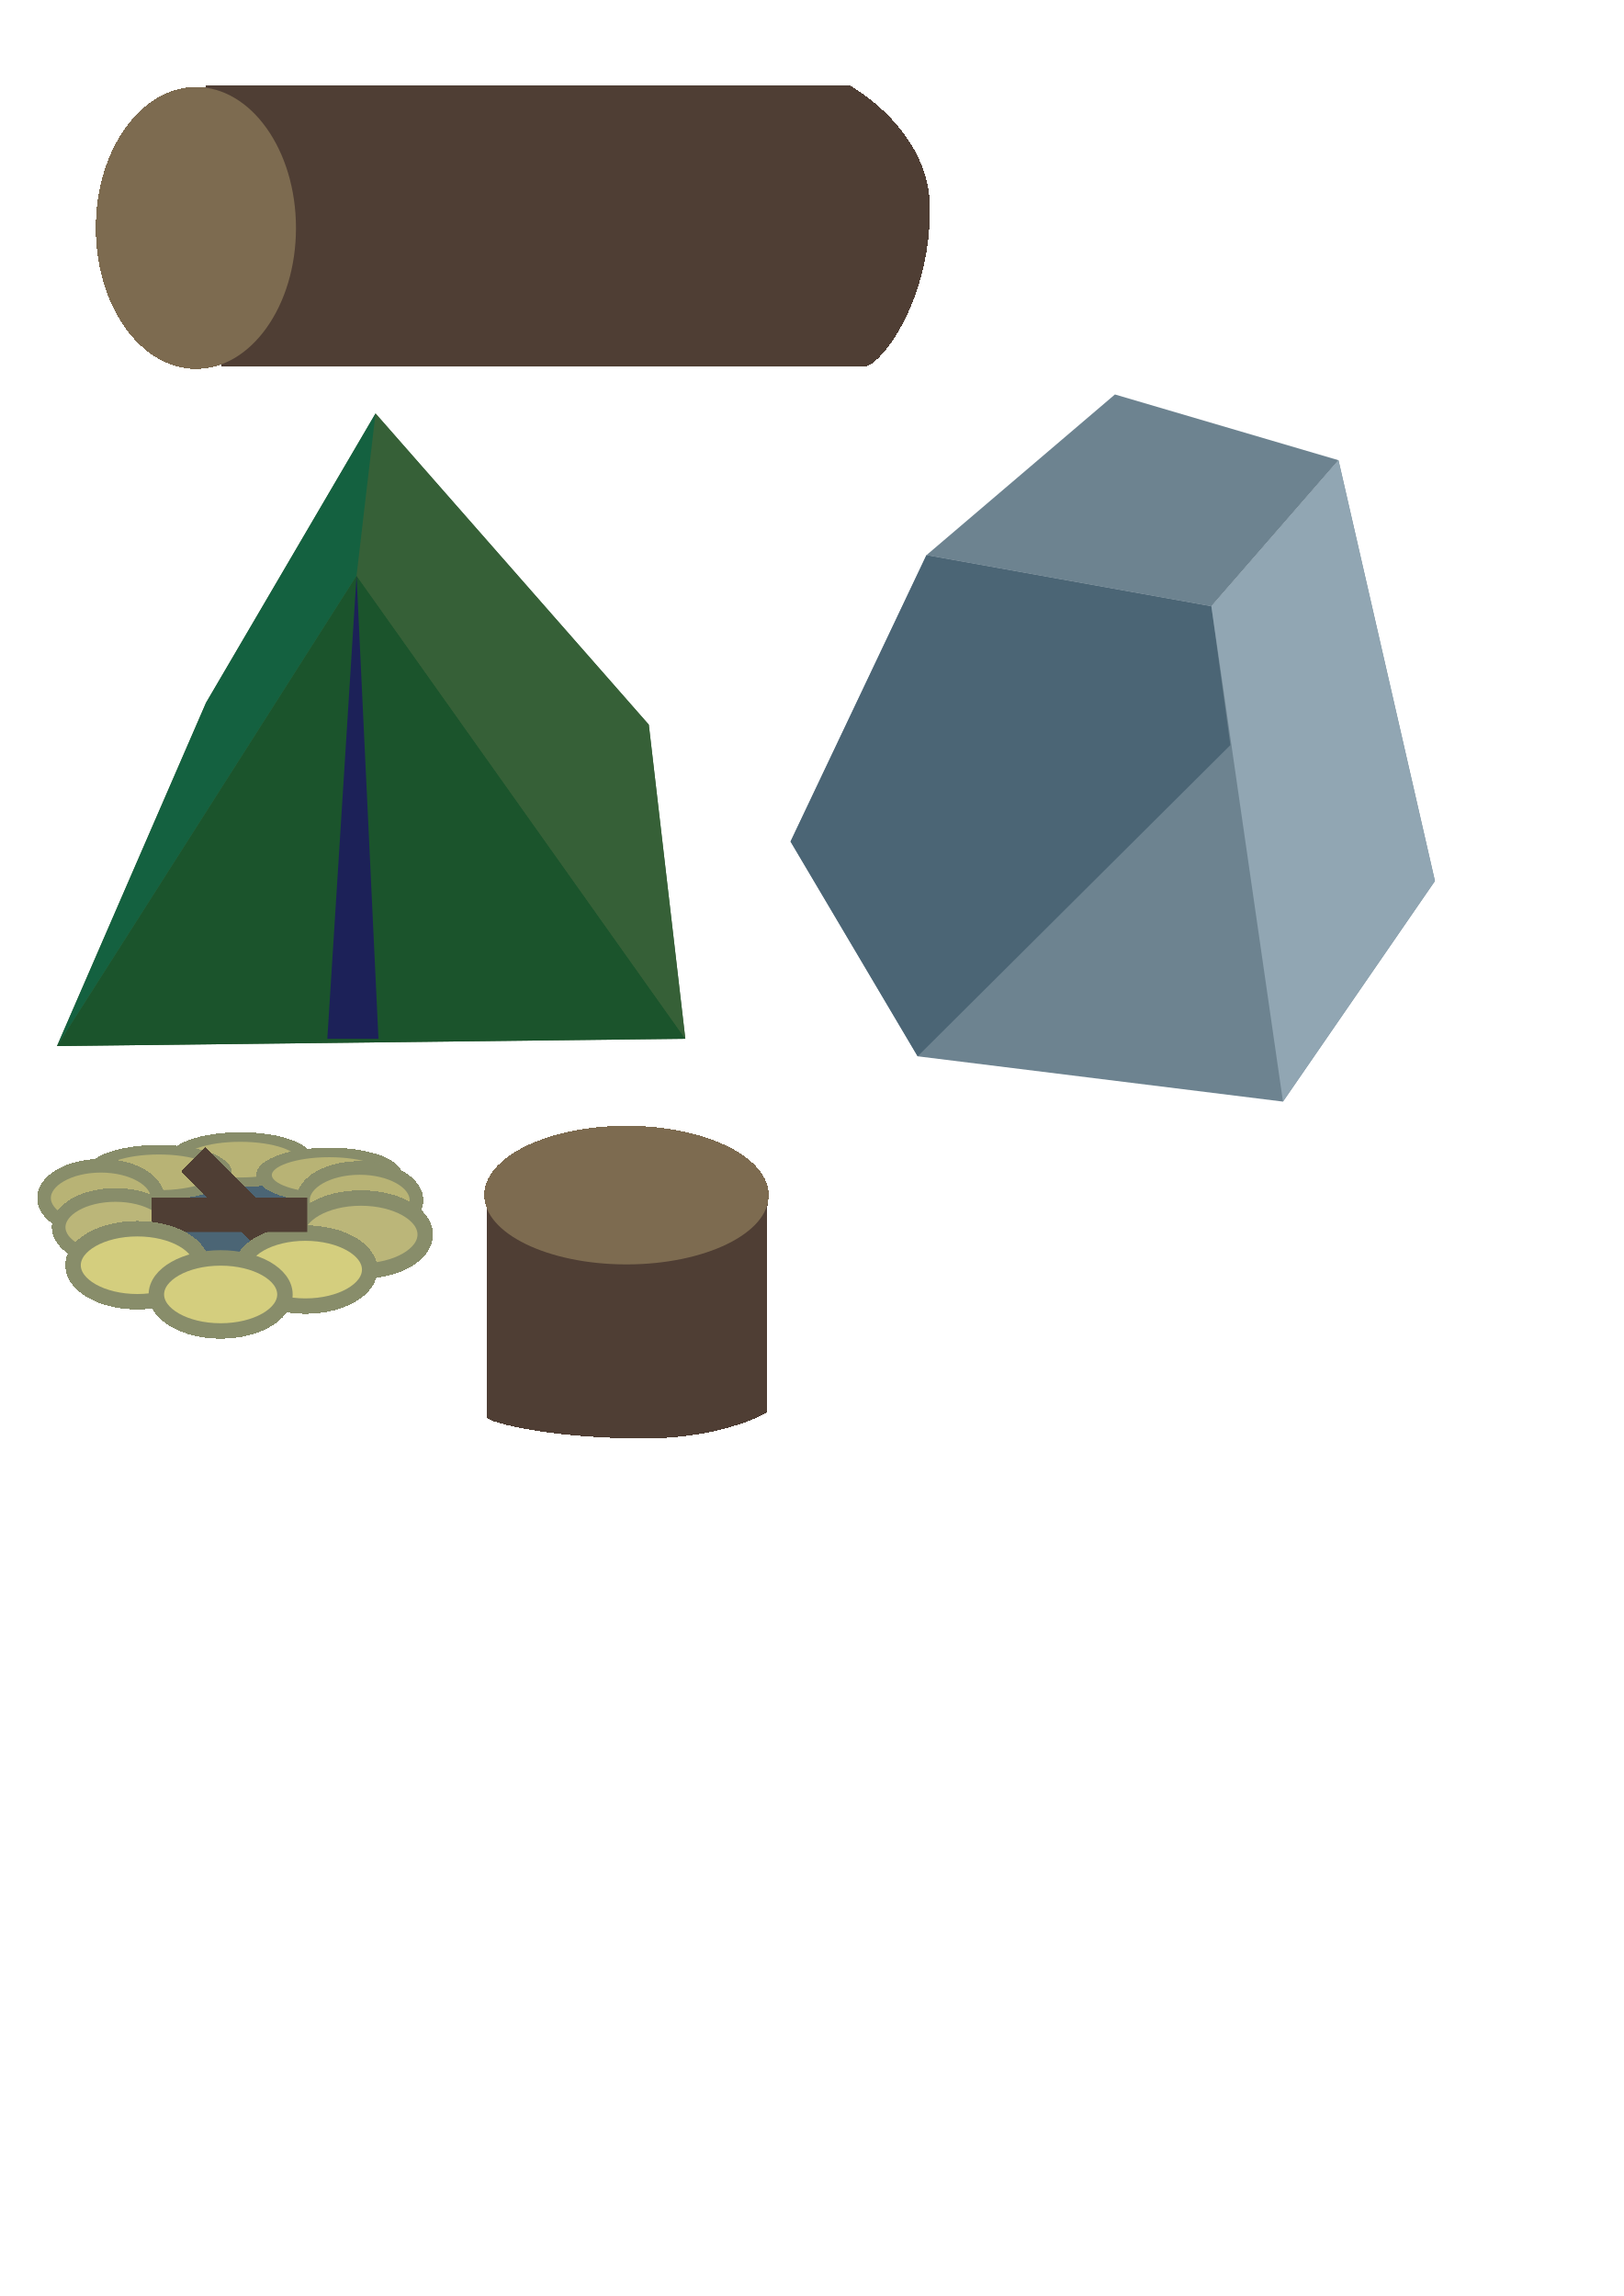
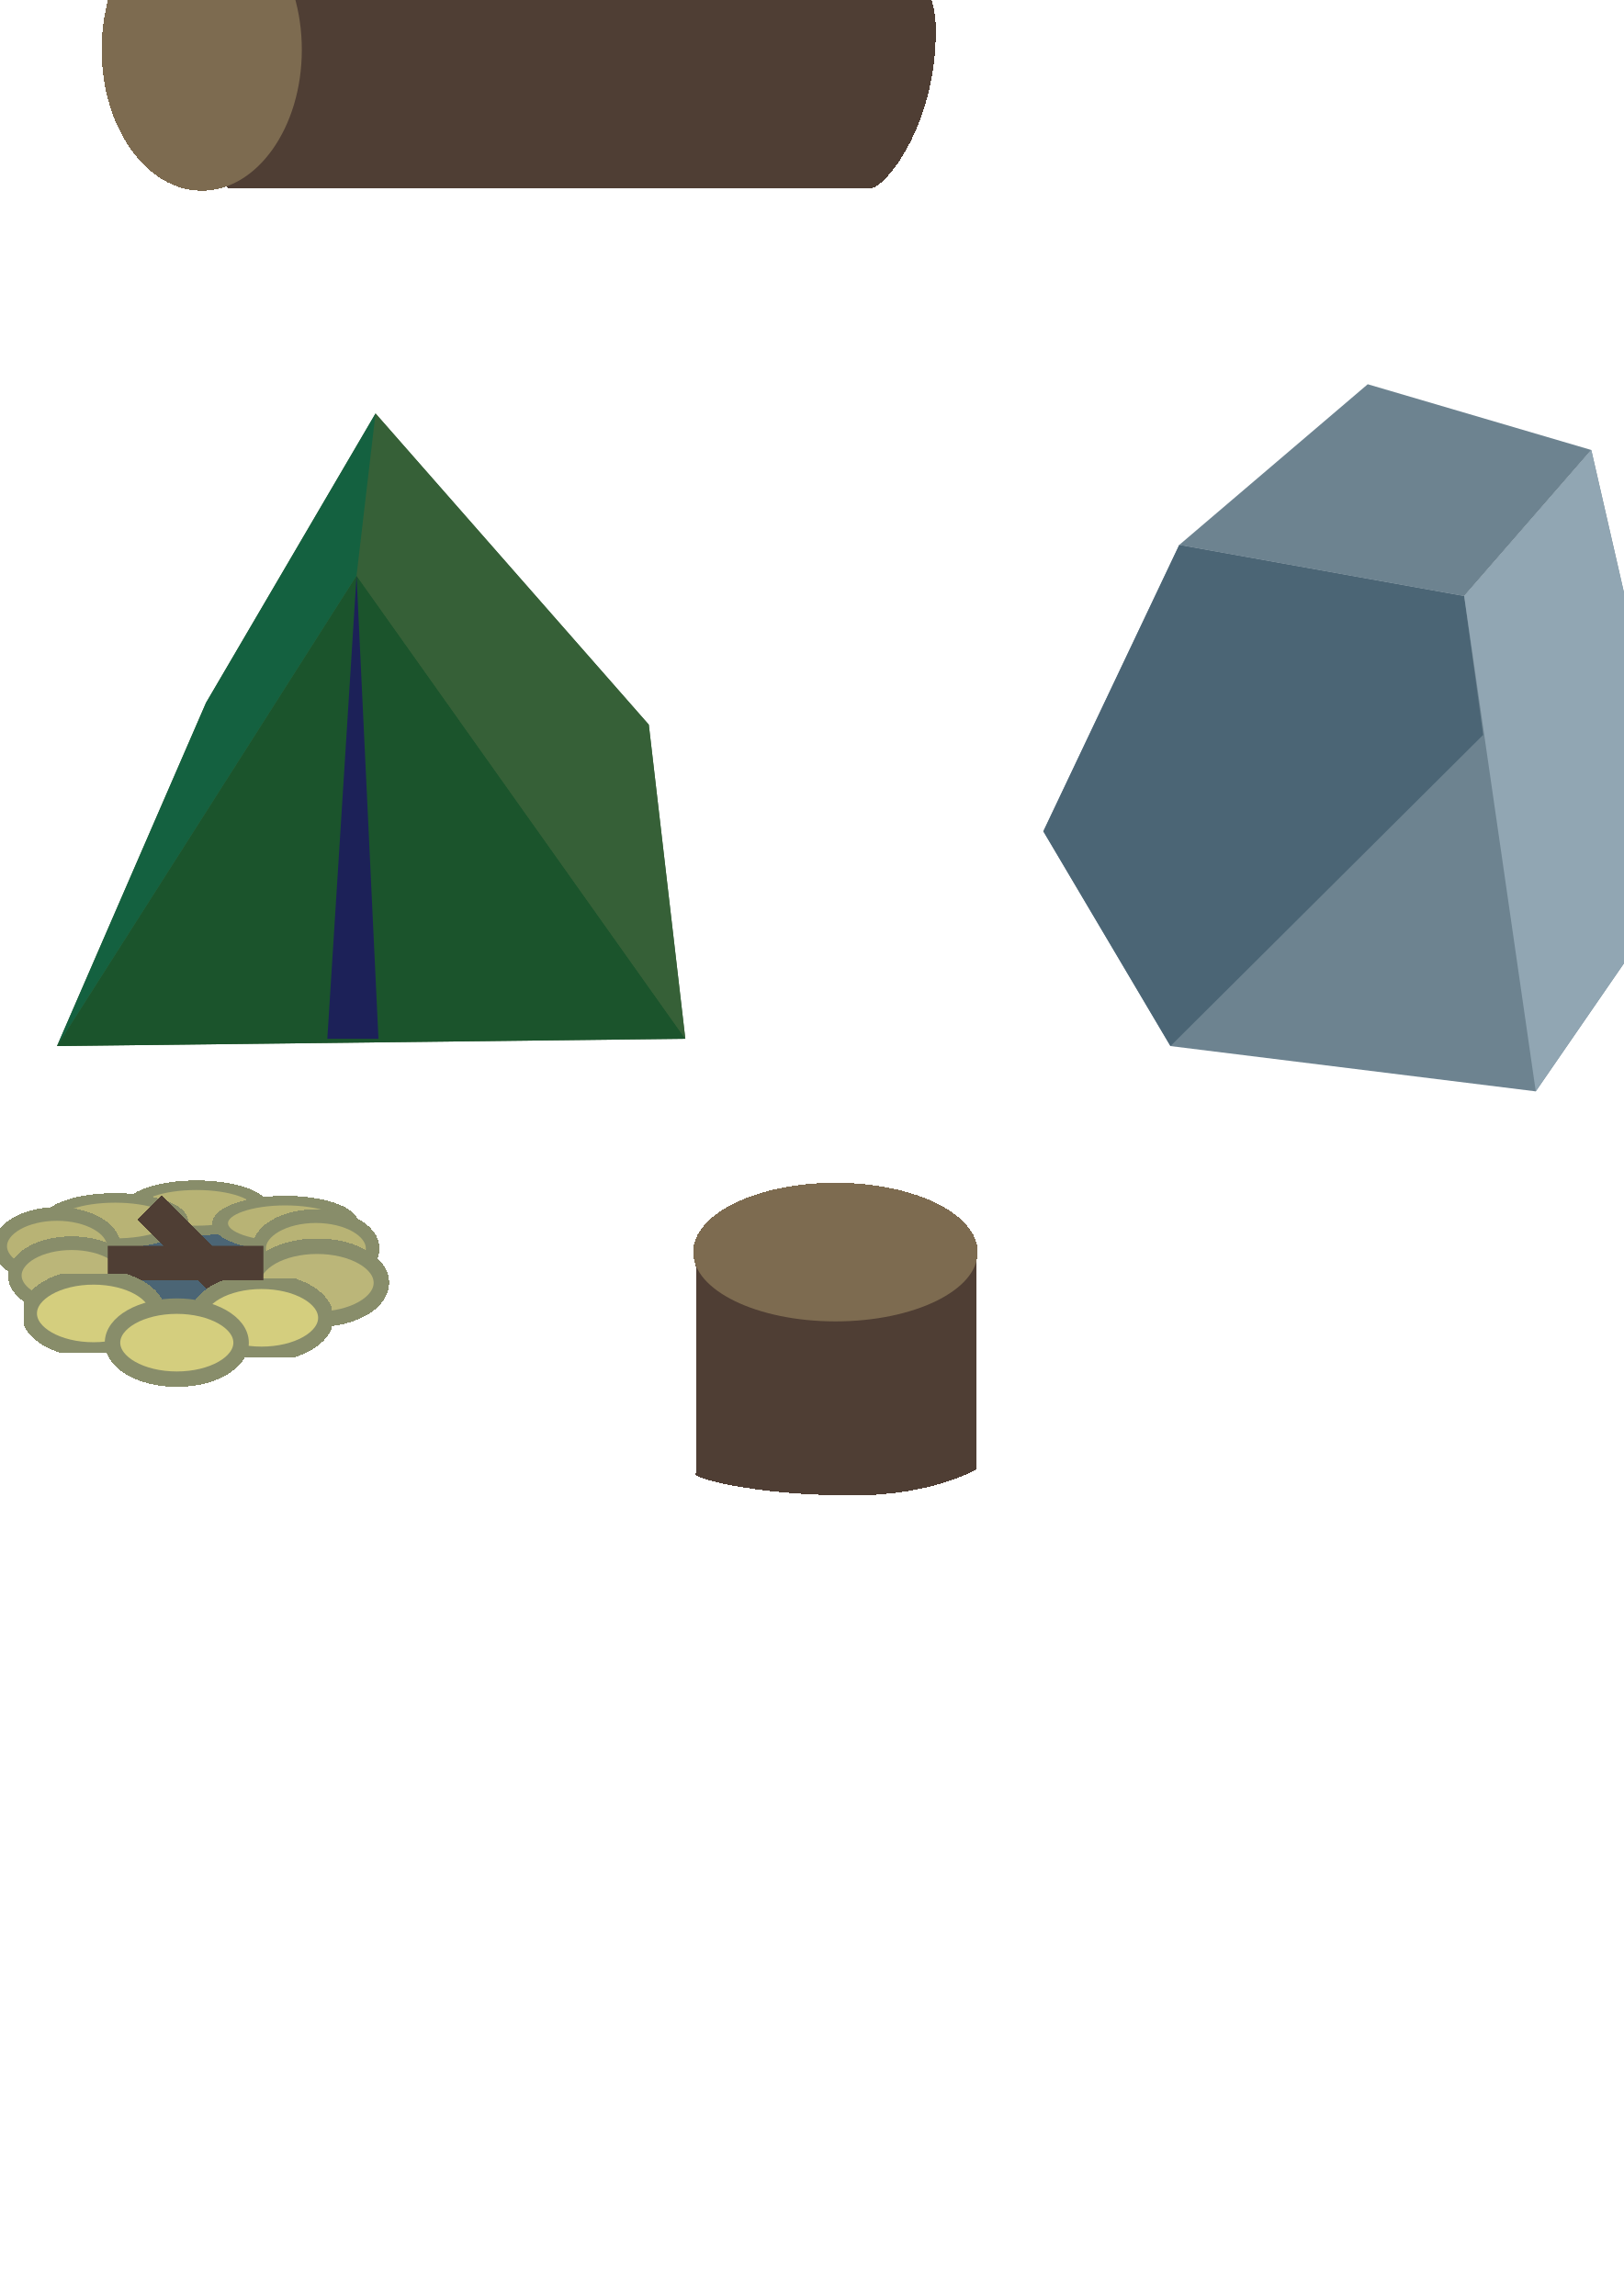
- <svg xmlns="http://www.w3.org/2000/svg" id="svg3413" version="1.1" viewBox="0 0 210 297" height="297mm" width="210mm">
+ <svg xmlns="http://www.w3.org/2000/svg" xmlns:ns1="http://www.openswatchbook.org/uri/2009/osb" width="210mm" height="297mm" viewBox="0 0 210 297" version="1.1" id="svg3413">
  <defs id="defs3407">
-     <filter id="filter3992" style="color-interpolation-filters:sRGB;">
-       <feColorMatrix id="feColorMatrix3990" values="1 0 0 0 0 0 1 0 0 0 0 0 1 0 0 0 0 0 1000 -500 " />
+     <linearGradient ns1:paint="solid" id="linearGradient3790">
+       <stop id="stop3788" offset="0" style="stop-color:#250000;stop-opacity:1;" />
+     </linearGradient>
+     <filter style="color-interpolation-filters:sRGB;" id="filter3992">
+       <feColorMatrix values="1 0 0 0 0 0 1 0 0 0 0 0 1 0 0 0 0 0 1000 -500 " id="feColorMatrix3990" />
    </filter>
-     <filter style="color-interpolation-filters:sRGB" id="filter3992-2">
-       <feColorMatrix values="1 0 0 0 0 0 1 0 0 0 0 0 1 0 0 0 0 0 1000 -500 " id="feColorMatrix3990-0" />
+     <filter height="1.072" y="-0.036" width="1.079" x="-0.04" id="filter3992-2" style="color-interpolation-filters:sRGB">
+       <feColorMatrix id="feColorMatrix3990-0" values="1 0 0 0 0 0 1 0 0 0 0 0 1 0 0 0 0 0 1000 -500 " />
    </filter>
-     <filter id="filter3992-2-9" style="color-interpolation-filters:sRGB">
-       <feColorMatrix id="feColorMatrix3990-0-8" values="1 0 0 0 0 0 1 0 0 0 0 0 1 0 0 0 0 0 1000 -500 " />
+     <filter style="color-interpolation-filters:sRGB" id="filter3992-2-9">
+       <feColorMatrix values="1 0 0 0 0 0 1 0 0 0 0 0 1 0 0 0 0 0 1000 -500 " id="feColorMatrix3990-0-8" />
    </filter>
-     <filter id="filter4107" style="color-interpolation-filters:sRGB">
-       <feColorMatrix id="feColorMatrix4105" values="1 0 0 0 0 0 1 0 0 0 0 0 1 0 0 0 0 0 1000 -500 " />
+     <filter style="color-interpolation-filters:sRGB" id="filter4107">
+       <feColorMatrix values="1 0 0 0 0 0 1 0 0 0 0 0 1 0 0 0 0 0 1000 -500 " id="feColorMatrix4105" />
    </filter>
-     <filter id="filter3992-2-98" style="color-interpolation-filters:sRGB">
-       <feColorMatrix id="feColorMatrix3990-0-9" values="1 0 0 0 0 0 1 0 0 0 0 0 1 0 0 0 0 0 1000 -500 " />
+     <filter style="color-interpolation-filters:sRGB" id="filter3992-2-98">
+       <feColorMatrix values="1 0 0 0 0 0 1 0 0 0 0 0 1 0 0 0 0 0 1000 -500 " id="feColorMatrix3990-0-9" />
    </filter>
-     <filter style="color-interpolation-filters:sRGB" id="filter3992-2-98-4">
-       <feColorMatrix values="1 0 0 0 0 0 1 0 0 0 0 0 1 0 0 0 0 0 1000 -500 " id="feColorMatrix3990-0-9-3" />
+     <filter id="filter3992-2-98-4" style="color-interpolation-filters:sRGB">
+       <feColorMatrix id="feColorMatrix3990-0-9-3" values="1 0 0 0 0 0 1 0 0 0 0 0 1 0 0 0 0 0 1000 -500 " />
    </filter>
-     <filter id="filter3992-2-98-4-4" style="color-interpolation-filters:sRGB">
-       <feColorMatrix id="feColorMatrix3990-0-9-3-3" values="1 0 0 0 0 0 1 0 0 0 0 0 1 0 0 0 0 0 1000 -500 " />
+     <filter style="color-interpolation-filters:sRGB" id="filter3992-2-98-4-4">
+       <feColorMatrix values="1 0 0 0 0 0 1 0 0 0 0 0 1 0 0 0 0 0 1000 -500 " id="feColorMatrix3990-0-9-3-3" />
    </filter>
-     <filter style="color-interpolation-filters:sRGB" id="filter3992-2-98-4-4-5">
-       <feColorMatrix values="1 0 0 0 0 0 1 0 0 0 0 0 1 0 0 0 0 0 1000 -500 " id="feColorMatrix3990-0-9-3-3-7" />
+     <filter id="filter3992-2-98-4-4-5" style="color-interpolation-filters:sRGB">
+       <feColorMatrix id="feColorMatrix3990-0-9-3-3-7" values="1 0 0 0 0 0 1 0 0 0 0 0 1 0 0 0 0 0 1000 -500 " />
+     </filter>
+     <filter height="1.3" y="-0.15" width="1.102" x="-0.051" id="filter3992-7" style="color-interpolation-filters:sRGB">
+       <feColorMatrix id="feColorMatrix3990-8" values="1 0 0 0 0 0 1 0 0 0 0 0 1 0 0 0 0 0 1000 -500 " />
+       <feGaussianBlur id="feGaussianBlur1610" stdDeviation="2.288" />
+     </filter>
+     <filter height="1.714" y="-0.357" width="1.784" x="-0.392" style="color-interpolation-filters:sRGB" id="filter1672">
+       <feColorMatrix values="1 0 0 0 0 0 1 0 0 0 0 0 1 0 0 0 0 0 1000 -500 " id="feColorMatrix1670" />
+       <feGaussianBlur id="feGaussianBlur1674" stdDeviation="6.015" />
+     </filter>
+     <filter style="color-interpolation-filters:sRGB" id="filter1699" x="-0.099" width="1.198" y="-0.09" height="1.181">
+       <feColorMatrix values="1 0 0 0 0 0 1 0 0 0 0 0 1 0 0 0 0 0 1000 -500 " id="feColorMatrix1697" />
+       <feGaussianBlur id="feGaussianBlur1701" stdDeviation="1.521" />
+     </filter>
+     <filter id="filter3992-2-9-7" style="color-interpolation-filters:sRGB">
+       <feColorMatrix id="feColorMatrix3990-0-8-3" values="1 0 0 0 0 0 1 0 0 0 0 0 1 0 0 0 0 0 1000 -500 " />
+     </filter>
+     <filter id="filter1715" style="color-interpolation-filters:sRGB">
+       <feColorMatrix id="feColorMatrix1713" values="1 0 0 0 0 0 1 0 0 0 0 0 1 0 0 0 0 0 1000 -500 " />
+     </filter>
+     <filter id="filter1719" style="color-interpolation-filters:sRGB">
+       <feColorMatrix id="feColorMatrix1717" values="1 0 0 0 0 0 1 0 0 0 0 0 1 0 0 0 0 0 1000 -500 " />
+     </filter>
+     <filter style="color-interpolation-filters:sRGB" id="filter3992-2-98-4-2">
+       <feColorMatrix values="1 0 0 0 0 0 1 0 0 0 0 0 1 0 0 0 0 0 1000 -500 " id="feColorMatrix3990-0-9-3-7" />
+     </filter>
+     <filter style="color-interpolation-filters:sRGB" id="filter3992-2-6" x="-0.133" width="1.267" y="-0.262" height="1.524">
+       <feColorMatrix values="1 0 0 0 0 0 1 0 0 0 0 0 1 0 0 0 0 0 1000 -500 " id="feColorMatrix3990-0-88" />
+       <feGaussianBlur id="feGaussianBlur1838" stdDeviation="2.74" />
+     </filter>
+     <filter id="filter3992-2-98-9" style="color-interpolation-filters:sRGB">
+       <feColorMatrix id="feColorMatrix3990-0-9-5" values="1 0 0 0 0 0 1 0 0 0 0 0 1 0 0 0 0 0 1000 -500 " />
+     </filter>
+     <filter style="color-interpolation-filters:sRGB" id="filter1729" x="-0.04" width="1.079" y="-0.036" height="1.072">
+       <feColorMatrix values="1 0 0 0 0 0 1 0 0 0 0 0 1 0 0 0 0 0 1000 -500 " id="feColorMatrix1727" />
+     </filter>
+     <filter id="filter3992-2-98-4-4-3" style="color-interpolation-filters:sRGB">
+       <feColorMatrix id="feColorMatrix3990-0-9-3-3-9" values="1 0 0 0 0 0 1 0 0 0 0 0 1 0 0 0 0 0 1000 -500 " />
+     </filter>
+     <filter style="color-interpolation-filters:sRGB" id="filter3992-2-98-4-4-5-0">
+       <feColorMatrix values="1 0 0 0 0 0 1 0 0 0 0 0 1 0 0 0 0 0 1000 -500 " id="feColorMatrix3990-0-9-3-3-7-7" />
+     </filter>
+     <filter style="color-interpolation-filters:sRGB" id="filter1737" x="-0.04" width="1.079" y="-0.036" height="1.072">
+       <feColorMatrix values="1 0 0 0 0 0 1 0 0 0 0 0 1 0 0 0 0 0 1000 -500 " id="feColorMatrix1735" />
+     </filter>
+     <filter id="filter3992-6" style="color-interpolation-filters:sRGB">
+       <feColorMatrix id="feColorMatrix3990-9" values="1 0 0 0 0 0 1 0 0 0 0 0 1 0 0 0 0 0 1000 -500 " />
    </filter>
  </defs>
  <g id="layer1">
-     <g style="filter:url(#filter3992)" id="g3988">
-       <path style="fill:#4f3e34;fill-opacity:1;stroke:none;stroke-width:2" d="m 26.562,11.065 h 83.344 c 0,0 10.372,5.624 10.375,15.94 0.005,12.956 -7.22,21.154 -8.674,20.346 H 28.641" id="path3984" />
-       <ellipse style="fill:#7d6b50;fill-opacity:1;stroke:none;stroke-width:2" id="path3976" cx="29.492" cy="-25.334" rx="18.237" ry="12.946" transform="rotate(90)" />
+     <g transform="translate(0.7559524,-23.05655)" id="g3988" style="filter:url(#filter3992)">
+       <path id="path3984" d="m 26.562,11.065 h 83.344 c 0,0 10.372,5.624 10.375,15.94 0.005,12.956 -7.22,21.154 -8.674,20.346 H 28.641" style="fill:#4f3e34;fill-opacity:1;stroke:none;stroke-width:2" />
+       <ellipse transform="rotate(90)" ry="12.946" rx="18.237" cy="-25.334" cx="29.492" id="path3976" style="fill:#7d6b50;fill-opacity:1;stroke:none;stroke-width:2" />
    </g>
-     <path id="path4248" d="M 48.57,53.484 26.647,90.903 7.371,135.315 88.635,134.371 83.911,93.738 Z" style="fill:#366037;fill-opacity:1;stroke:none;stroke-width:2;stroke-opacity:1" />
-     <g style="stroke:none" transform="translate(3.779762,-8.315476)" id="g4008">
-       <path style="fill:#1b542c;fill-opacity:1;stroke:none;stroke-width:2" d="M 3.591,143.631 42.333,82.777 84.856,142.686 Z" id="path3994" />
-       <path style="fill:#366037;fill-opacity:1;stroke:none;stroke-width:2" d="m 42.333,82.777 2.457,-20.978 35.341,40.254 4.725,40.632" id="path3996" />
-       <path style="fill:#146140;fill-opacity:1;stroke:none;stroke-width:2" d="M 42.333,82.777 3.591,143.631 22.868,99.219 44.79,61.799" id="path4000" />
-       <path style="fill:#1c2158;fill-opacity:1;stroke:none;stroke-width:2" d="m 38.554,142.686 3.78,-59.909 2.835,59.909 z" id="path4002" />
+     <path style="fill:#366037;fill-opacity:1;stroke:none;stroke-width:2;stroke-opacity:1" d="M 48.57,53.484 26.647,90.903 7.371,135.315 88.635,134.371 83.911,93.738 Z" id="path4248" />
+     <g id="g4008" transform="translate(3.779762,-8.315476)" style="stroke:none">
+       <path id="path3994" d="M 3.591,143.631 42.333,82.777 84.856,142.686 Z" style="fill:#1b542c;fill-opacity:1;stroke:none;stroke-width:2" />
+       <path id="path3996" d="m 42.333,82.777 2.457,-20.978 35.341,40.254 4.725,40.632" style="fill:#366037;fill-opacity:1;stroke:none;stroke-width:2" />
+       <path id="path4000" d="M 42.333,82.777 3.591,143.631 22.868,99.219 44.79,61.799" style="fill:#146140;fill-opacity:1;stroke:none;stroke-width:2" />
+       <path id="path4002" d="m 38.554,142.686 3.78,-59.909 2.835,59.909 z" style="fill:#1c2158;fill-opacity:1;stroke:none;stroke-width:2" />
    </g>
-     <g transform="translate(-55.75149,4.535715)" id="g4030">
-       <path style="fill:#6d8390;fill-opacity:1;stroke:none;stroke-width:2" d="m 175.57,67.28 -17.576,37.042 16.442,27.781 47.247,5.859 19.655,-28.537 -12.473,-54.429 -16.442,18.899 z" id="path4010" />
-       <path style="fill:#6d8390;fill-opacity:1;stroke:none;stroke-width:2" d="m 175.57,67.28 24.379,-20.789 28.915,8.504 -16.442,18.899 z" id="path4014" />
-       <path style="fill:#6d8390;fill-opacity:1;stroke:none;stroke-width:2" d="m 212.423,73.894 9.26,64.067" id="path4016" />
-       <path style="fill:#6d8390;fill-opacity:1;stroke:none;stroke-width:2" d="M 214.879,91.848 174.436,132.103" id="path4018" />
-       <path style="fill:#4b6575;fill-opacity:1;stroke:none;stroke-width:2" d="M 174.436,132.103 214.879,91.848 212.423,73.894 175.57,67.28 157.994,104.321 Z" id="path4020" />
-       <path style="fill:#91a6b3;fill-opacity:1;stroke:none;stroke-width:2" d="m 212.423,73.894 16.442,-18.899 12.473,54.429 -19.655,28.537 z" id="path4022" />
+     <g id="g4030" transform="translate(-23.05655,3.212798)">
+       <path id="path4010" d="m 175.57,67.28 -17.576,37.042 16.442,27.781 47.247,5.859 19.655,-28.537 -12.473,-54.429 -16.442,18.899 z" style="fill:#6d8390;fill-opacity:1;stroke:none;stroke-width:2" />
+       <path id="path4014" d="m 175.57,67.28 24.379,-20.789 28.915,8.504 -16.442,18.899 z" style="fill:#6d8390;fill-opacity:1;stroke:none;stroke-width:2" />
+       <path id="path4016" d="m 212.423,73.894 9.26,64.067" style="fill:#6d8390;fill-opacity:1;stroke:none;stroke-width:2" />
+       <path id="path4018" d="M 214.879,91.848 174.436,132.103" style="fill:#6d8390;fill-opacity:1;stroke:none;stroke-width:2" />
+       <path id="path4020" d="M 174.436,132.103 214.879,91.848 212.423,73.894 175.57,67.28 157.994,104.321 Z" style="fill:#4b6575;fill-opacity:1;stroke:none;stroke-width:2" />
+       <path id="path4022" d="m 212.423,73.894 16.442,-18.899 12.473,54.429 -19.655,28.537 z" style="fill:#91a6b3;fill-opacity:1;stroke:none;stroke-width:2" />
    </g>
-     <g transform="translate(-141.2083,3.251656)" id="g3988-7" style="filter:url(#filter3992-2)">
-       <g transform="translate(148.9226,118.3066)" id="g4061">
-         <path style="fill:#4f3e34;fill-opacity:1;stroke:none;stroke-width:1.141" d="m 91.54,34.005 v 27.134 c 0,0 -5.624,3.377 -15.94,3.378 -12.956,0.002 -21.154,-2.351 -20.346,-2.824 V 34.682" id="path3984-6" />
-         <ellipse style="fill:#7d6b50;fill-opacity:1;stroke:none;stroke-width:1.672" id="path3976-7" cx="-73.309" cy="-33.033" rx="18.401" ry="8.967" transform="scale(-1)" />
+     <g style="filter:url(#filter3992-2)" id="g3988-7" transform="translate(-141.2083,3.251656)">
+       <g id="g4061" transform="translate(175.9479,125.6771)">
+         <path id="path3984-6" d="m 91.54,34.005 v 27.134 c 0,0 -5.624,3.377 -15.94,3.378 -12.956,0.002 -21.154,-2.351 -20.346,-2.824 V 34.682" style="fill:#4f3e34;fill-opacity:1;stroke:none;stroke-width:1.141" />
+         <ellipse transform="scale(-1)" ry="8.967" rx="18.401" cy="-33.033" cx="-73.309" id="path3976-7" style="fill:#7d6b50;fill-opacity:1;stroke:none;stroke-width:1.672" />
      </g>
-       <g transform="translate(-17.76488,-50.64881)" id="g4246">
-         <ellipse style="fill:#4b6575;fill-opacity:1;stroke:#191919;stroke-width:2" id="path4231" cx="187.888" cy="206.147" rx="15.875" ry="7.749" />
-         <ellipse ry="4.725" rx="8.315" cy="194.619" cx="190.062" id="path4063-0" style="fill:#b8b375;fill-opacity:1;stroke:#888d6a;stroke-width:2;filter:url(#filter3992-2-9);stroke-opacity:1" transform="matrix(1.013287,0,0,0.6195858,-2.531584,76.82024)" />
-         <ellipse style="fill:#b8b375;fill-opacity:1;stroke:#888d6a;stroke-width:7.559;filter:url(#filter3992-2-9);stroke-opacity:1" id="path4063-6-0" cx="119.857" cy="23.571" rx="31.429" ry="17.857" transform="matrix(0.2680988,0,0,0.1639321,169.4118,195.5298)" />
-         <ellipse style="fill:#b8b375;fill-opacity:1;stroke:#888d6a;stroke-width:7.559;filter:url(#filter3992-2-9);stroke-opacity:1" id="path4063-7-8" cx="37.714" cy="21.429" rx="31.429" ry="17.857" transform="matrix(0.2680988,0,0,0.1639321,169.4118,195.5298)" />
-         <ellipse ry="17.857" rx="31.429" cy="21.429" cx="37.714" id="path4063-6-3-9" style="fill:#b8b375;fill-opacity:1;stroke:#888d6a;stroke-width:7.559;filter:url(#filter3992-2-98-4);stroke-opacity:1" transform="matrix(0.2337153,0,0,0.2337153,196.6801,197.6427)" />
-         <rect y="2.155" x="2.155" height="16.821" width="76.106" id="rect4214-9" style="fill:#4f3e34;fill-opacity:1;stroke:none;stroke-width:4.31;filter:url(#filter3992-2)" transform="matrix(-0.1870887,-0.1870887,0.1870887,-0.1870887,196.647,213.9454)" />
-         <ellipse style="fill:#bbb679;fill-opacity:1;stroke:#888d6a;stroke-width:7.559;filter:url(#filter3992-2-98);stroke-opacity:1" id="path4063-6-3" cx="37.714" cy="21.429" rx="31.429" ry="17.857" transform="matrix(0.2645833,0,0,0.2645833,195.6747,201.4224)" />
-         <ellipse ry="17.857" rx="31.429" cy="21.637" cx="35.208" id="path4063-6" style="fill:#d4ce7e;fill-opacity:1;stroke:#888d6a;stroke-width:7.559;filter:url(#filter3992-2);stroke-opacity:1" transform="matrix(0.2645833,0,0,0.2645833,189.1562,205.9031)" />
-         <ellipse transform="matrix(0.2337153,0,0,0.2337153,163.1989,197.3592)" style="fill:#b8b375;fill-opacity:1;stroke:#888d6a;stroke-width:7.559;filter:url(#filter3992-2-98-4-4);stroke-opacity:1" id="path4063-6-3-9-7" cx="37.714" cy="21.429" rx="31.429" ry="17.857" />
-         <ellipse ry="17.857" rx="31.429" cy="21.429" cx="37.714" id="path4063-6-3-9-7-4" style="fill:#bbb679;fill-opacity:1;stroke:#888d6a;stroke-width:7.559;filter:url(#filter3992-2-98-4-4-5);stroke-opacity:1" transform="matrix(0.2337153,0,0,0.2337153,165.0888,201.139)" />
-         <rect style="fill:#4f3e34;fill-opacity:1;stroke:none;stroke-width:1.14" id="rect4214" width="20.136" height="4.45" x="178.576" y="202.316" />
-         <ellipse ry="17.857" rx="31.429" cy="21.637" cx="35.208" id="path4063-7" style="fill:#d4ce7e;fill-opacity:1;stroke:#888d6a;stroke-width:7.559;filter:url(#filter3992-2);stroke-opacity:1" transform="matrix(0.2645833,0,0,0.2645833,167.4226,205.3361)" />
-         <ellipse style="fill:#d4ce7e;fill-opacity:1;stroke:#888d6a;stroke-width:2;stroke-opacity:1" id="path4063" cx="187.51" cy="214.841" rx="8.315" ry="4.725" />
+       <g id="g4246" transform="translate(-23.43452,-44.4122)">
+         <ellipse ry="7.749" rx="15.875" cy="206.147" cx="187.888" id="path4231" style="fill:#4b6575;fill-opacity:1;stroke:#191919;stroke-width:2" />
+         <ellipse transform="matrix(1.013287,0,0,0.6195858,-2.531584,76.82024)" style="fill:#b8b375;fill-opacity:1;stroke:#888d6a;stroke-width:2;stroke-opacity:1;filter:url(#filter3992-2-9)" id="path4063-0" cx="190.062" cy="194.619" rx="8.315" ry="4.725" />
+         <ellipse transform="matrix(0.2680988,0,0,0.1639321,169.4118,195.5298)" ry="17.857" rx="31.429" cy="23.571" cx="119.857" id="path4063-6-0" style="fill:#b8b375;fill-opacity:1;stroke:#888d6a;stroke-width:7.559;stroke-opacity:1;filter:url(#filter3992-2-9)" />
+         <ellipse transform="matrix(0.2680988,0,0,0.1639321,169.4118,195.5298)" ry="17.857" rx="31.429" cy="21.429" cx="37.714" id="path4063-7-8" style="fill:#b8b375;fill-opacity:1;stroke:#888d6a;stroke-width:7.559;stroke-opacity:1;filter:url(#filter3992-2-9)" />
+         <ellipse transform="matrix(0.2337153,0,0,0.2337153,196.6801,197.6427)" style="fill:#b8b375;fill-opacity:1;stroke:#888d6a;stroke-width:7.559;stroke-opacity:1;filter:url(#filter3992-2-98-4)" id="path4063-6-3-9" cx="37.714" cy="21.429" rx="31.429" ry="17.857" />
+         <rect transform="matrix(-0.1870887,-0.1870887,0.1870887,-0.1870887,196.647,213.9454)" style="fill:#4f3e34;fill-opacity:1;stroke:none;stroke-width:4.31;filter:url(#filter3992-2)" id="rect4214-9" width="76.106" height="16.821" x="2.155" y="2.155" />
+         <ellipse transform="matrix(0.2645833,0,0,0.2645833,195.6747,201.4224)" ry="17.857" rx="31.429" cy="21.429" cx="37.714" id="path4063-6-3" style="fill:#bbb679;fill-opacity:1;stroke:#888d6a;stroke-width:7.559;stroke-opacity:1;filter:url(#filter3992-2-98)" />
+         <ellipse transform="matrix(0.2645833,0,0,0.2645833,189.1562,205.9031)" style="fill:#d4ce7e;fill-opacity:1;stroke:#888d6a;stroke-width:7.559;stroke-opacity:1;filter:url(#filter3992-2)" id="path4063-6" cx="35.208" cy="21.637" rx="31.429" ry="17.857" />
+         <ellipse ry="17.857" rx="31.429" cy="21.429" cx="37.714" id="path4063-6-3-9-7" style="fill:#b8b375;fill-opacity:1;stroke:#888d6a;stroke-width:7.559;stroke-opacity:1;filter:url(#filter3992-2-98-4-4)" transform="matrix(0.2337153,0,0,0.2337153,163.1989,197.3592)" />
+         <ellipse transform="matrix(0.2337153,0,0,0.2337153,165.0888,201.139)" style="fill:#bbb679;fill-opacity:1;stroke:#888d6a;stroke-width:7.559;stroke-opacity:1;filter:url(#filter3992-2-98-4-4-5)" id="path4063-6-3-9-7-4" cx="37.714" cy="21.429" rx="31.429" ry="17.857" />
+         <rect y="202.316" x="178.576" height="4.45" width="20.136" id="rect4214" style="fill:#4f3e34;fill-opacity:1;stroke:none;stroke-width:1.14" />
+         <ellipse transform="matrix(0.2645833,0,0,0.2645833,167.4226,205.3361)" style="fill:#d4ce7e;fill-opacity:1;stroke:#888d6a;stroke-width:7.559;stroke-opacity:1;filter:url(#filter3992-2)" id="path4063-7" cx="35.208" cy="21.637" rx="31.429" ry="17.857" />
+         <ellipse ry="4.725" rx="8.315" cy="214.841" cx="187.51" id="path4063" style="fill:#d4ce7e;fill-opacity:1;stroke:#888d6a;stroke-width:2;stroke-opacity:1" />
      </g>
+     </g>
+     <g style="filter:url(#filter3992-6)" id="g3988-6" transform="matrix(2.153579,0,0,1,-12.77887,-77.40012)">
+       <path style="fill:#4f3e34;fill-opacity:1;stroke:none;stroke-width:2" d="m 16.383,9.175 h 83.344 c 0,0 4.141,6.758 4.145,17.074 0.005,12.956 -0.989,20.02 -2.444,19.212 H 18.462" id="path3984-5" />
+       <ellipse style="fill:#7d6b50;fill-opacity:1;stroke:none;stroke-width:2" id="path3976-2" cx="27.224" cy="-17.524" rx="18.237" ry="6.189" transform="rotate(90)" />
    </g>
  </g>
</svg>
